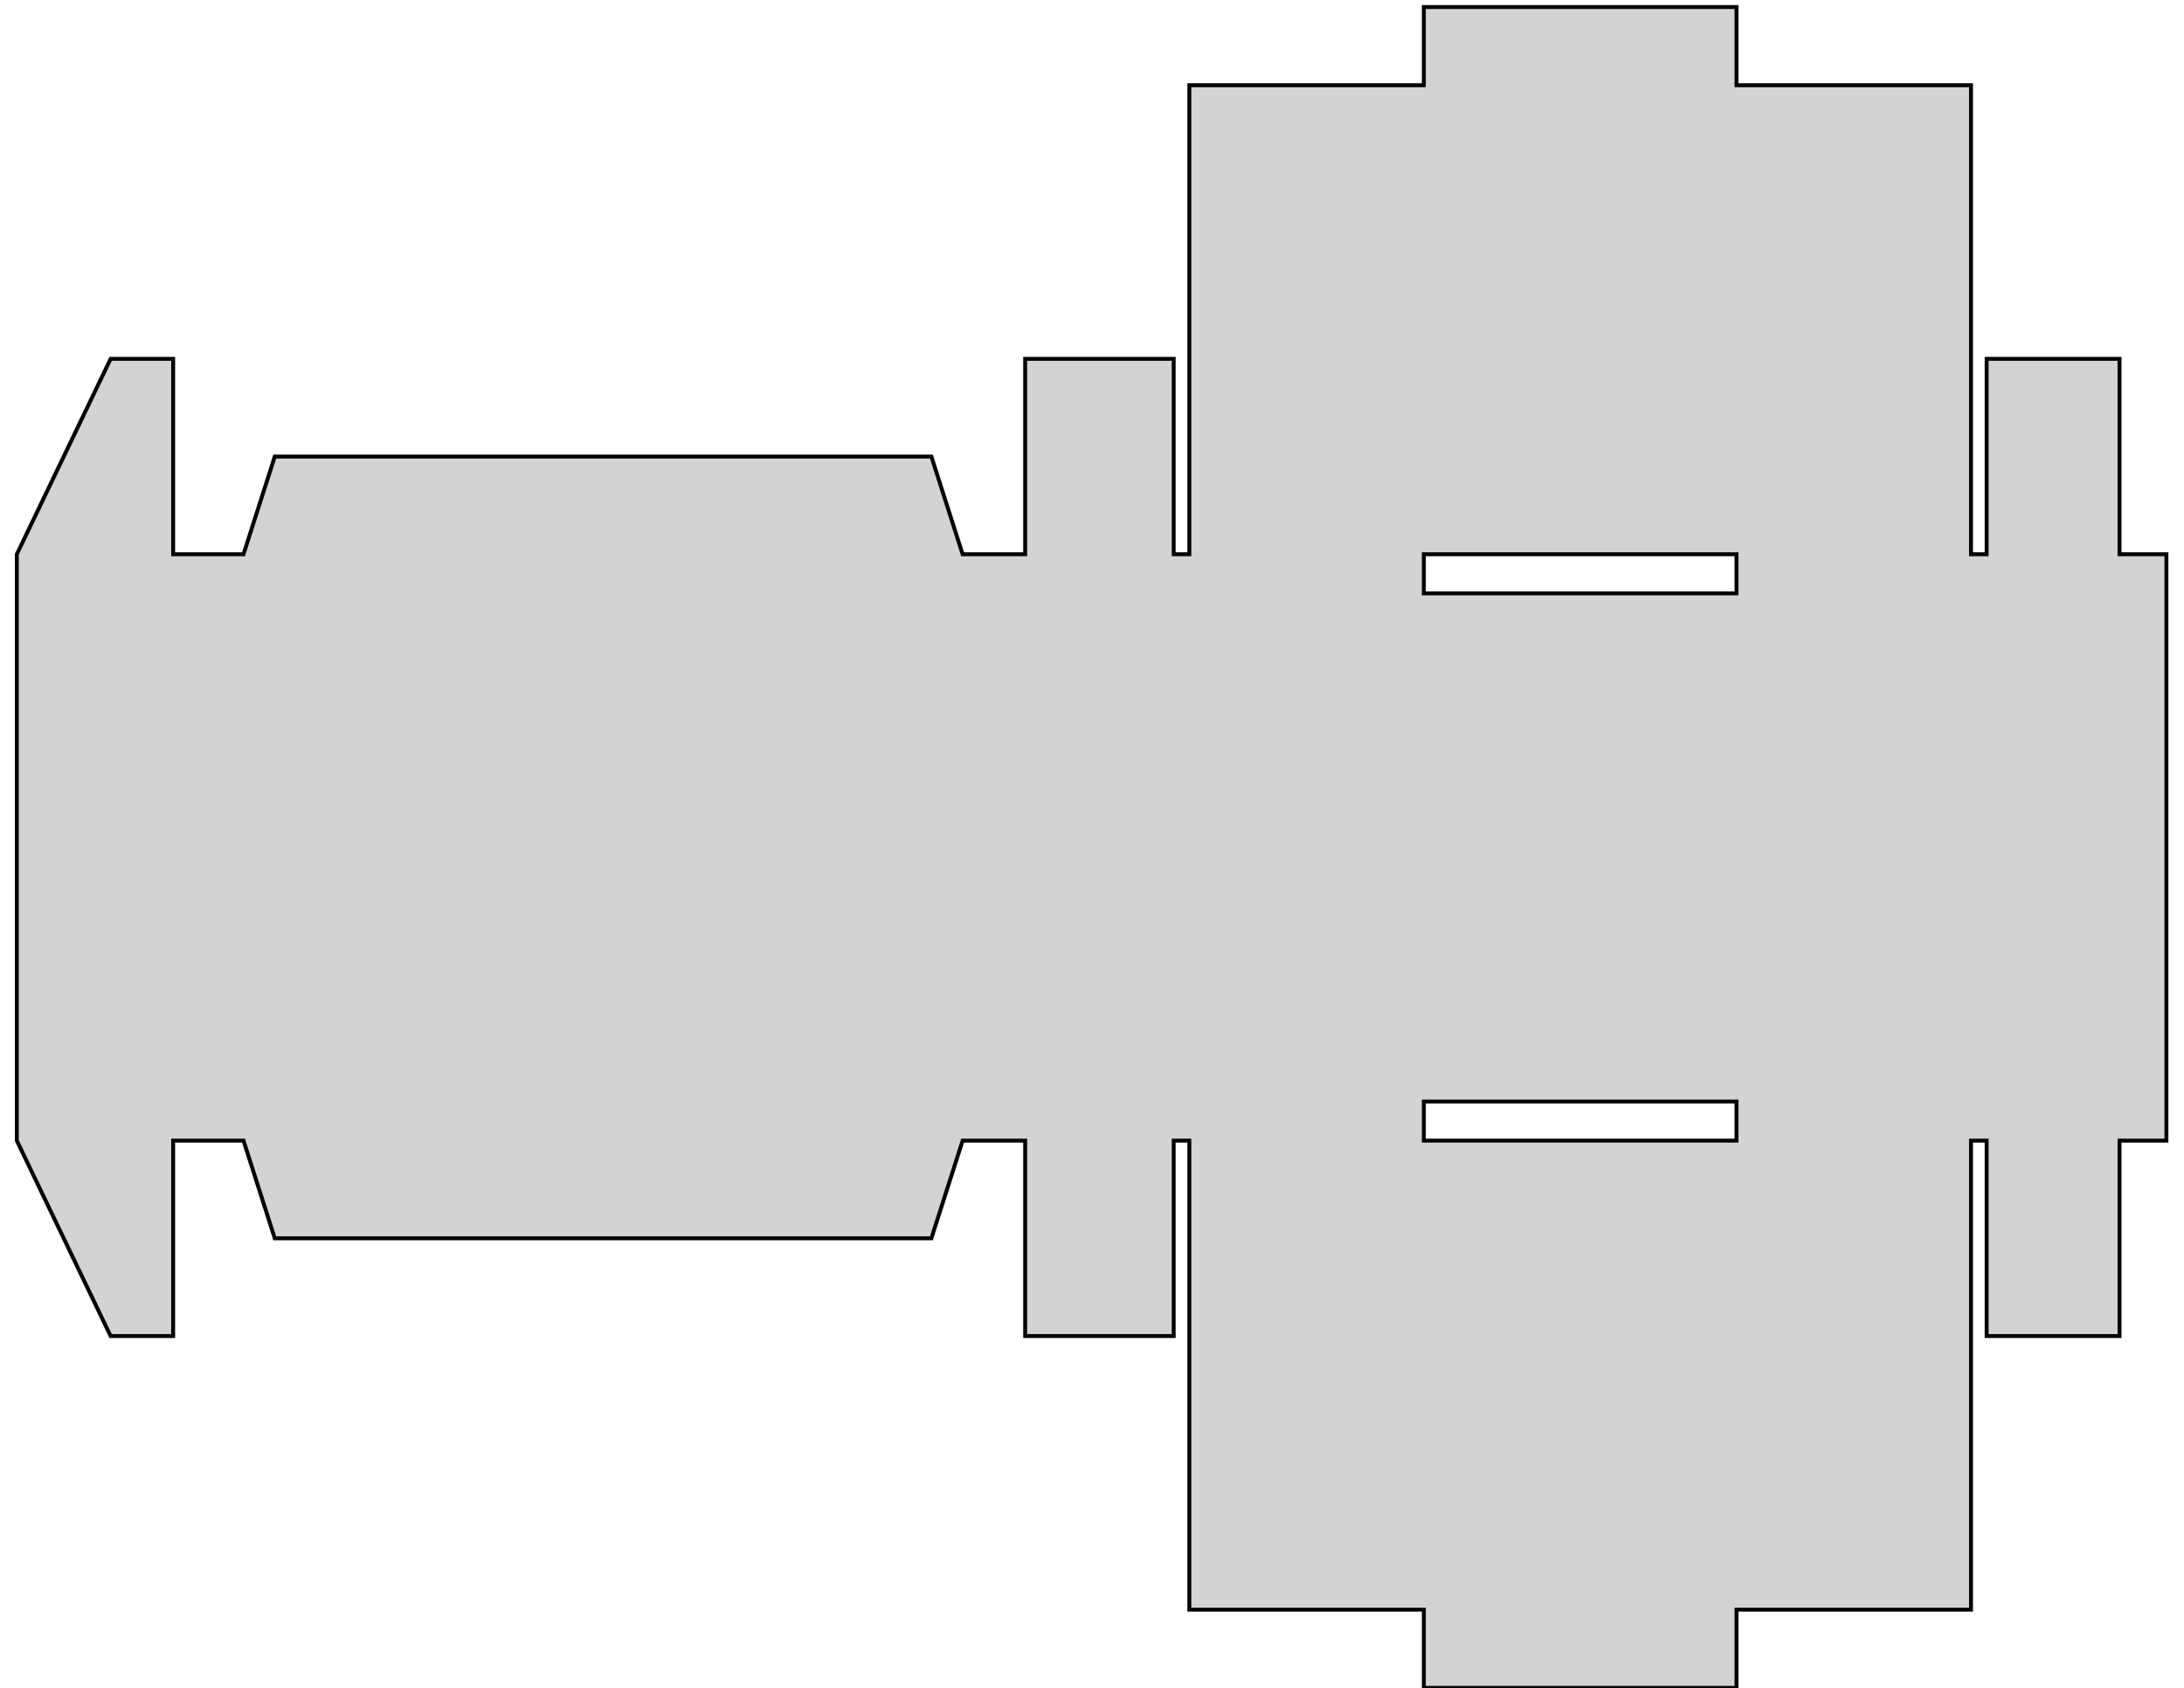
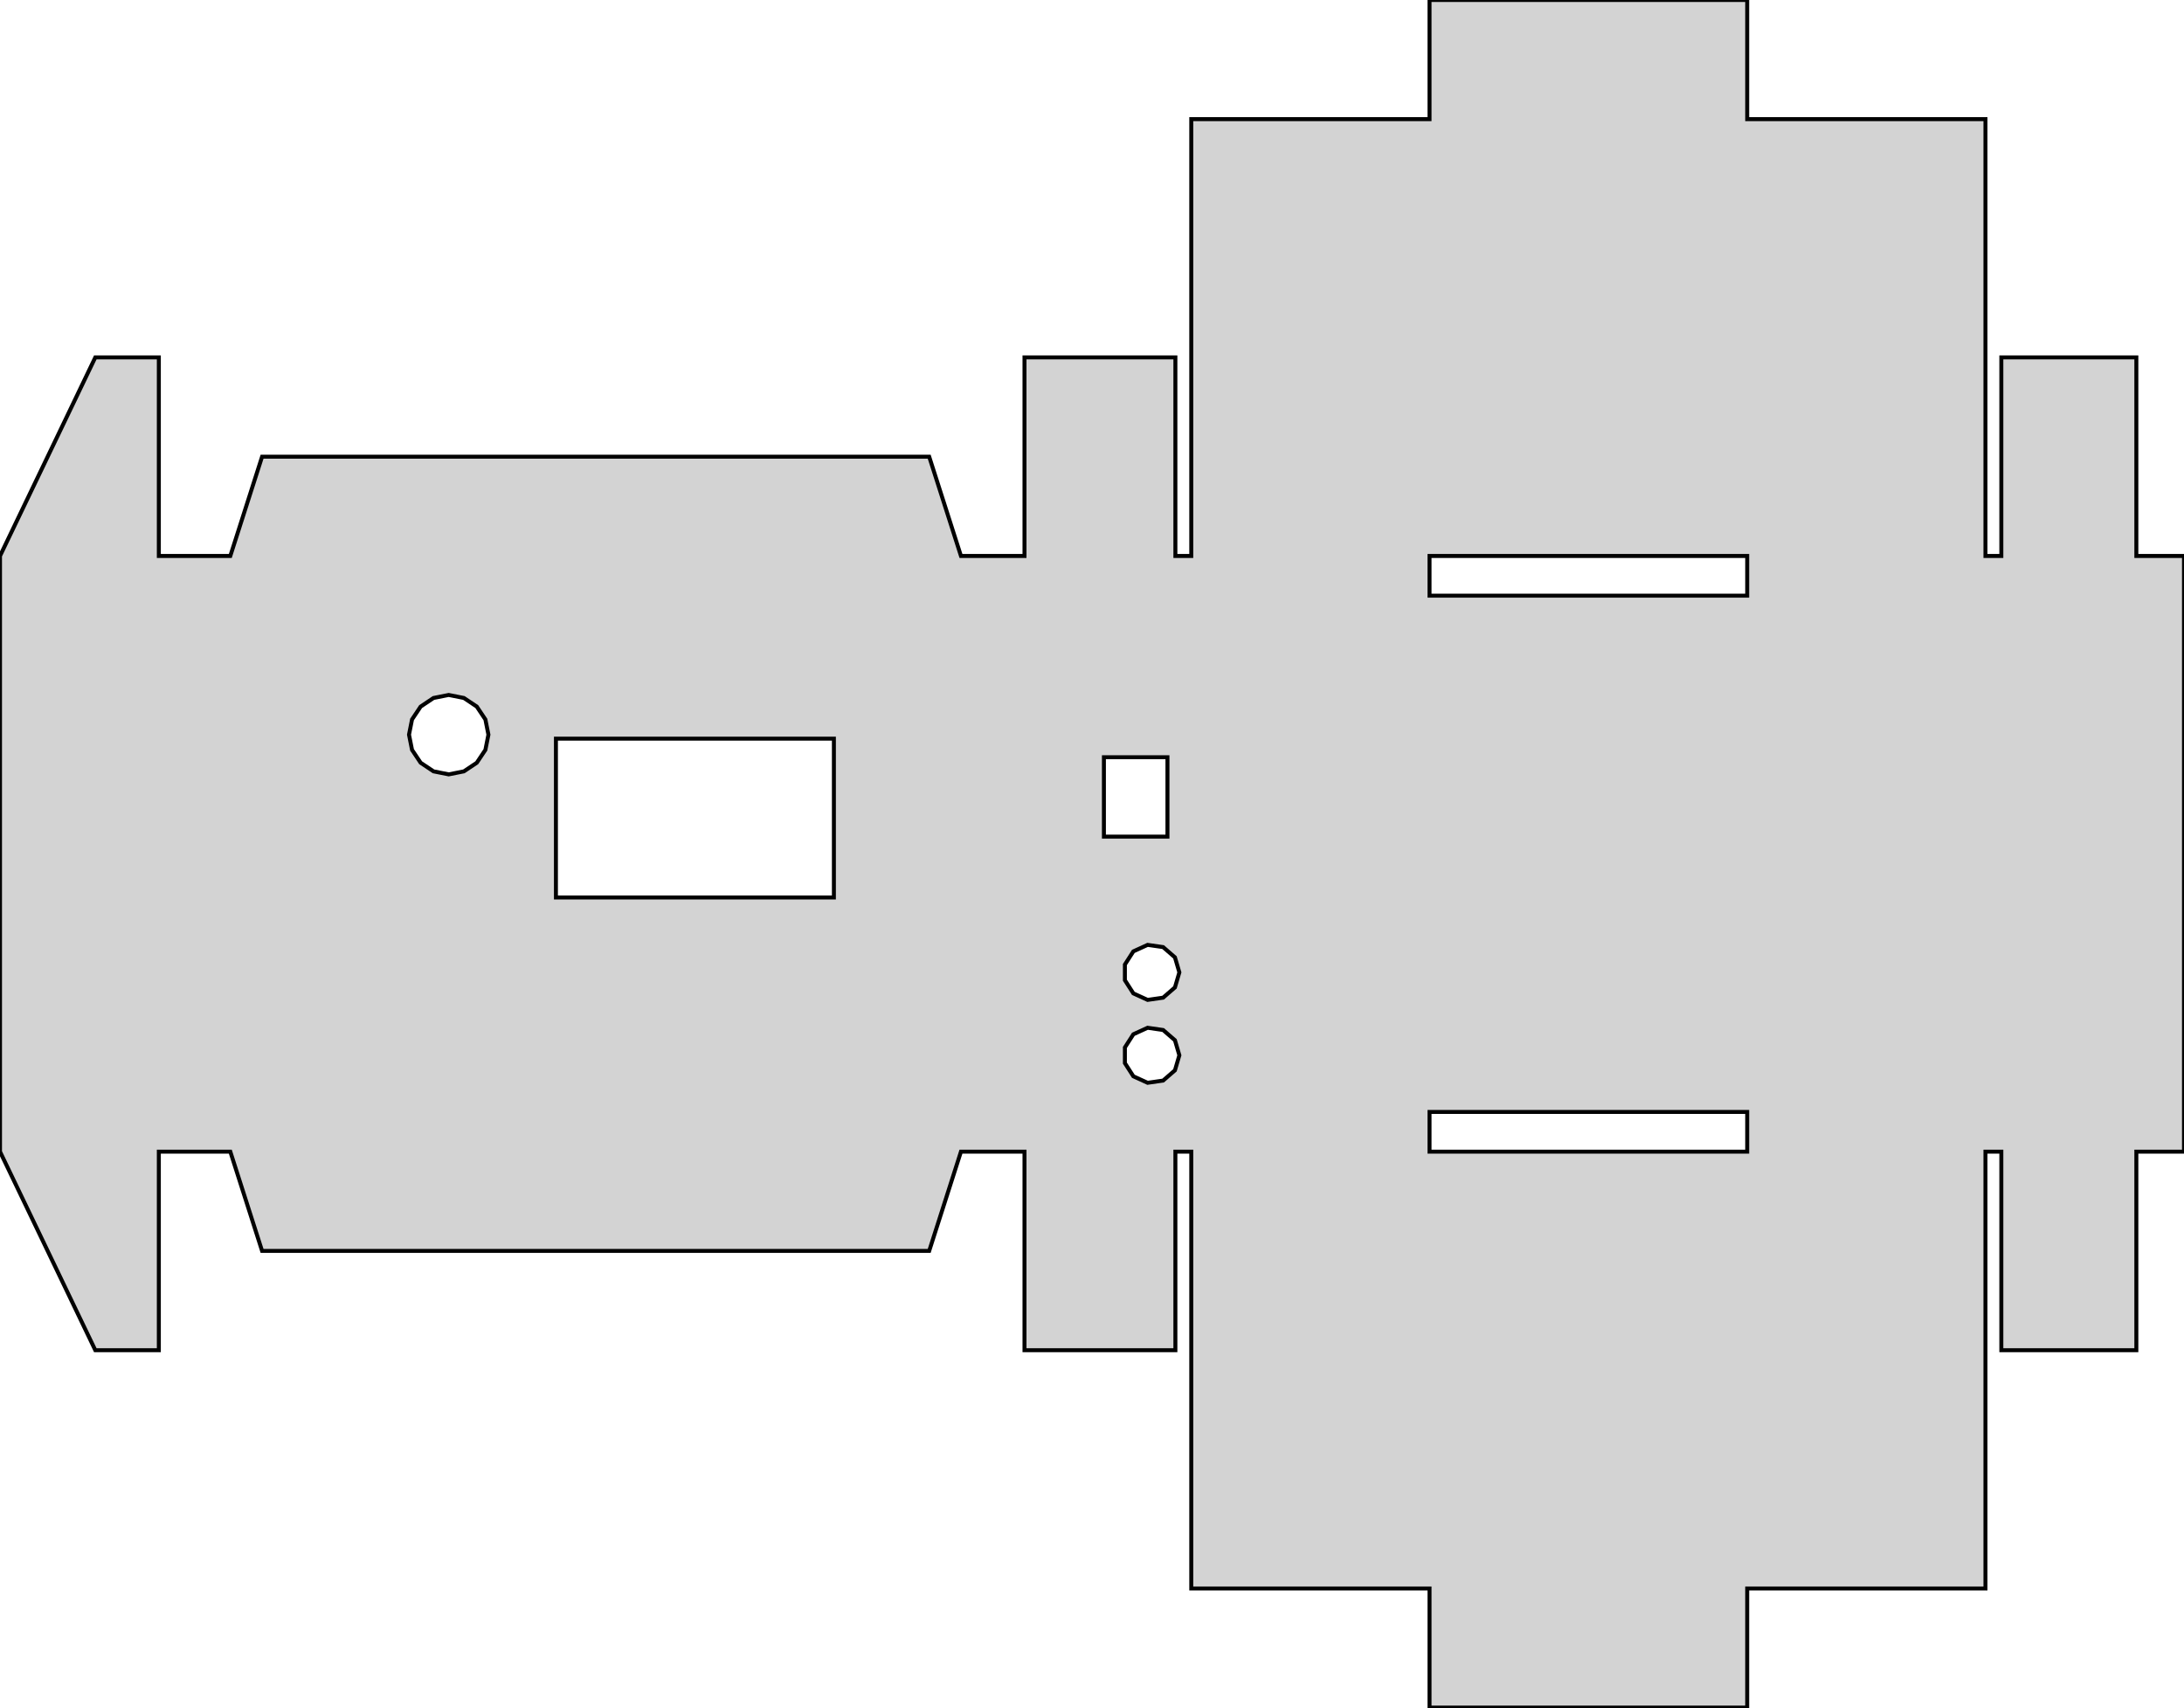
- <svg xmlns="http://www.w3.org/2000/svg" width="11in" height="8.5in" viewBox="-25 -145 279.4 215.9" version="1.1" id="svg850">
-   <defs id="defs854" />
-   <path d="m 197.151,60.9 h 30 V 0.9 h 2 V 25.9 h 17 V 0.9 h 6 V -74.1 h -6 v -25 h -17 v 25 h -2 v -60 h -30 v -10 h -40 v 10 h -30 v 60 h -2 v -25 h -19 v 25 h -8 l -4,-12.5 h -84 l -4,12.5 h -9 v -25 h -8 l -12,25 V 0.9 l 12,25 h 8 V 0.9 h 9 l 4,12.5 h 84 l 4,-12.5 h 8 V 25.9 h 19 V 0.9 h 2 V 60.9 h 30 v 10 h 40 z m -40,-130 v -5 h 40 v 5 z m 0,70 V -4.1 h 40 v 5 z" id="path848" style="fill:#d3d3d3;stroke:#000000;stroke-width:0.5" />
+ <svg xmlns="http://www.w3.org/2000/svg" width="275mm" height="215mm" viewBox="-25 -145 275 215" version="1.1">
+   <path d=" M 195,55 L 225,55 L 225,-0 L 227,-0 L 227,25 L 244,25  L 244,-0 L 250,-0 L 250,-75 L 244,-75 L 244,-100 L 227,-100  L 227,-75 L 225,-75 L 225,-130 L 195,-130 L 195,-145 L 155,-145  L 155,-130 L 125,-130 L 125,-75 L 123,-75 L 123,-100 L 104,-100  L 104,-75 L 96,-75 L 92,-87.5 L 8,-87.5 L 4,-75 L -5,-75  L -5,-100 L -13,-100 L -25,-75 L -25,-0 L -13,25 L -5,25  L -5,-0 L 4,-0 L 8,12.5 L 92,12.5 L 96,-0 L 104,-0  L 104,25 L 123,25 L 123,-0 L 125,-0 L 125,55 L 155,55  L 155,70 L 195,70 z M 155,-70 L 155,-75 L 195,-75 L 195,-70 z M 29.587,-47.881 L 27.965,-48.965 L 26.881,-50.587 L 26.5,-52.5 L 26.881,-54.413 L 27.965,-56.035  L 29.587,-57.119 L 31.5,-57.5 L 33.413,-57.119 L 35.035,-56.035 L 36.119,-54.413 L 36.5,-52.5  L 36.119,-50.587 L 35.035,-48.965 L 33.413,-47.881 L 31.5,-47.5 z M 45,-32 L 45,-52 L 80,-52 L 80,-32 z M 114,-39.662 L 114,-49.662 L 122,-49.662 L 122,-39.662 z M 117.708,-19.925 L 116.642,-21.584 L 116.642,-23.556 L 117.708,-25.215 L 119.502,-26.034 L 121.454,-25.754  L 122.944,-24.462 L 123.5,-22.57 L 122.944,-20.678 L 121.454,-19.386 L 119.502,-19.106 z M 117.708,-9.487 L 116.642,-11.146 L 116.642,-13.118 L 117.708,-14.777 L 119.502,-15.596 L 121.454,-15.316  L 122.944,-14.024 L 123.5,-12.132 L 122.944,-10.24 L 121.454,-8.948 L 119.502,-8.668 z M 155,-0 L 155,-5 L 195,-5 L 195,-0 z " stroke="black" fill="lightgray" stroke-width="0.5" />
</svg>
